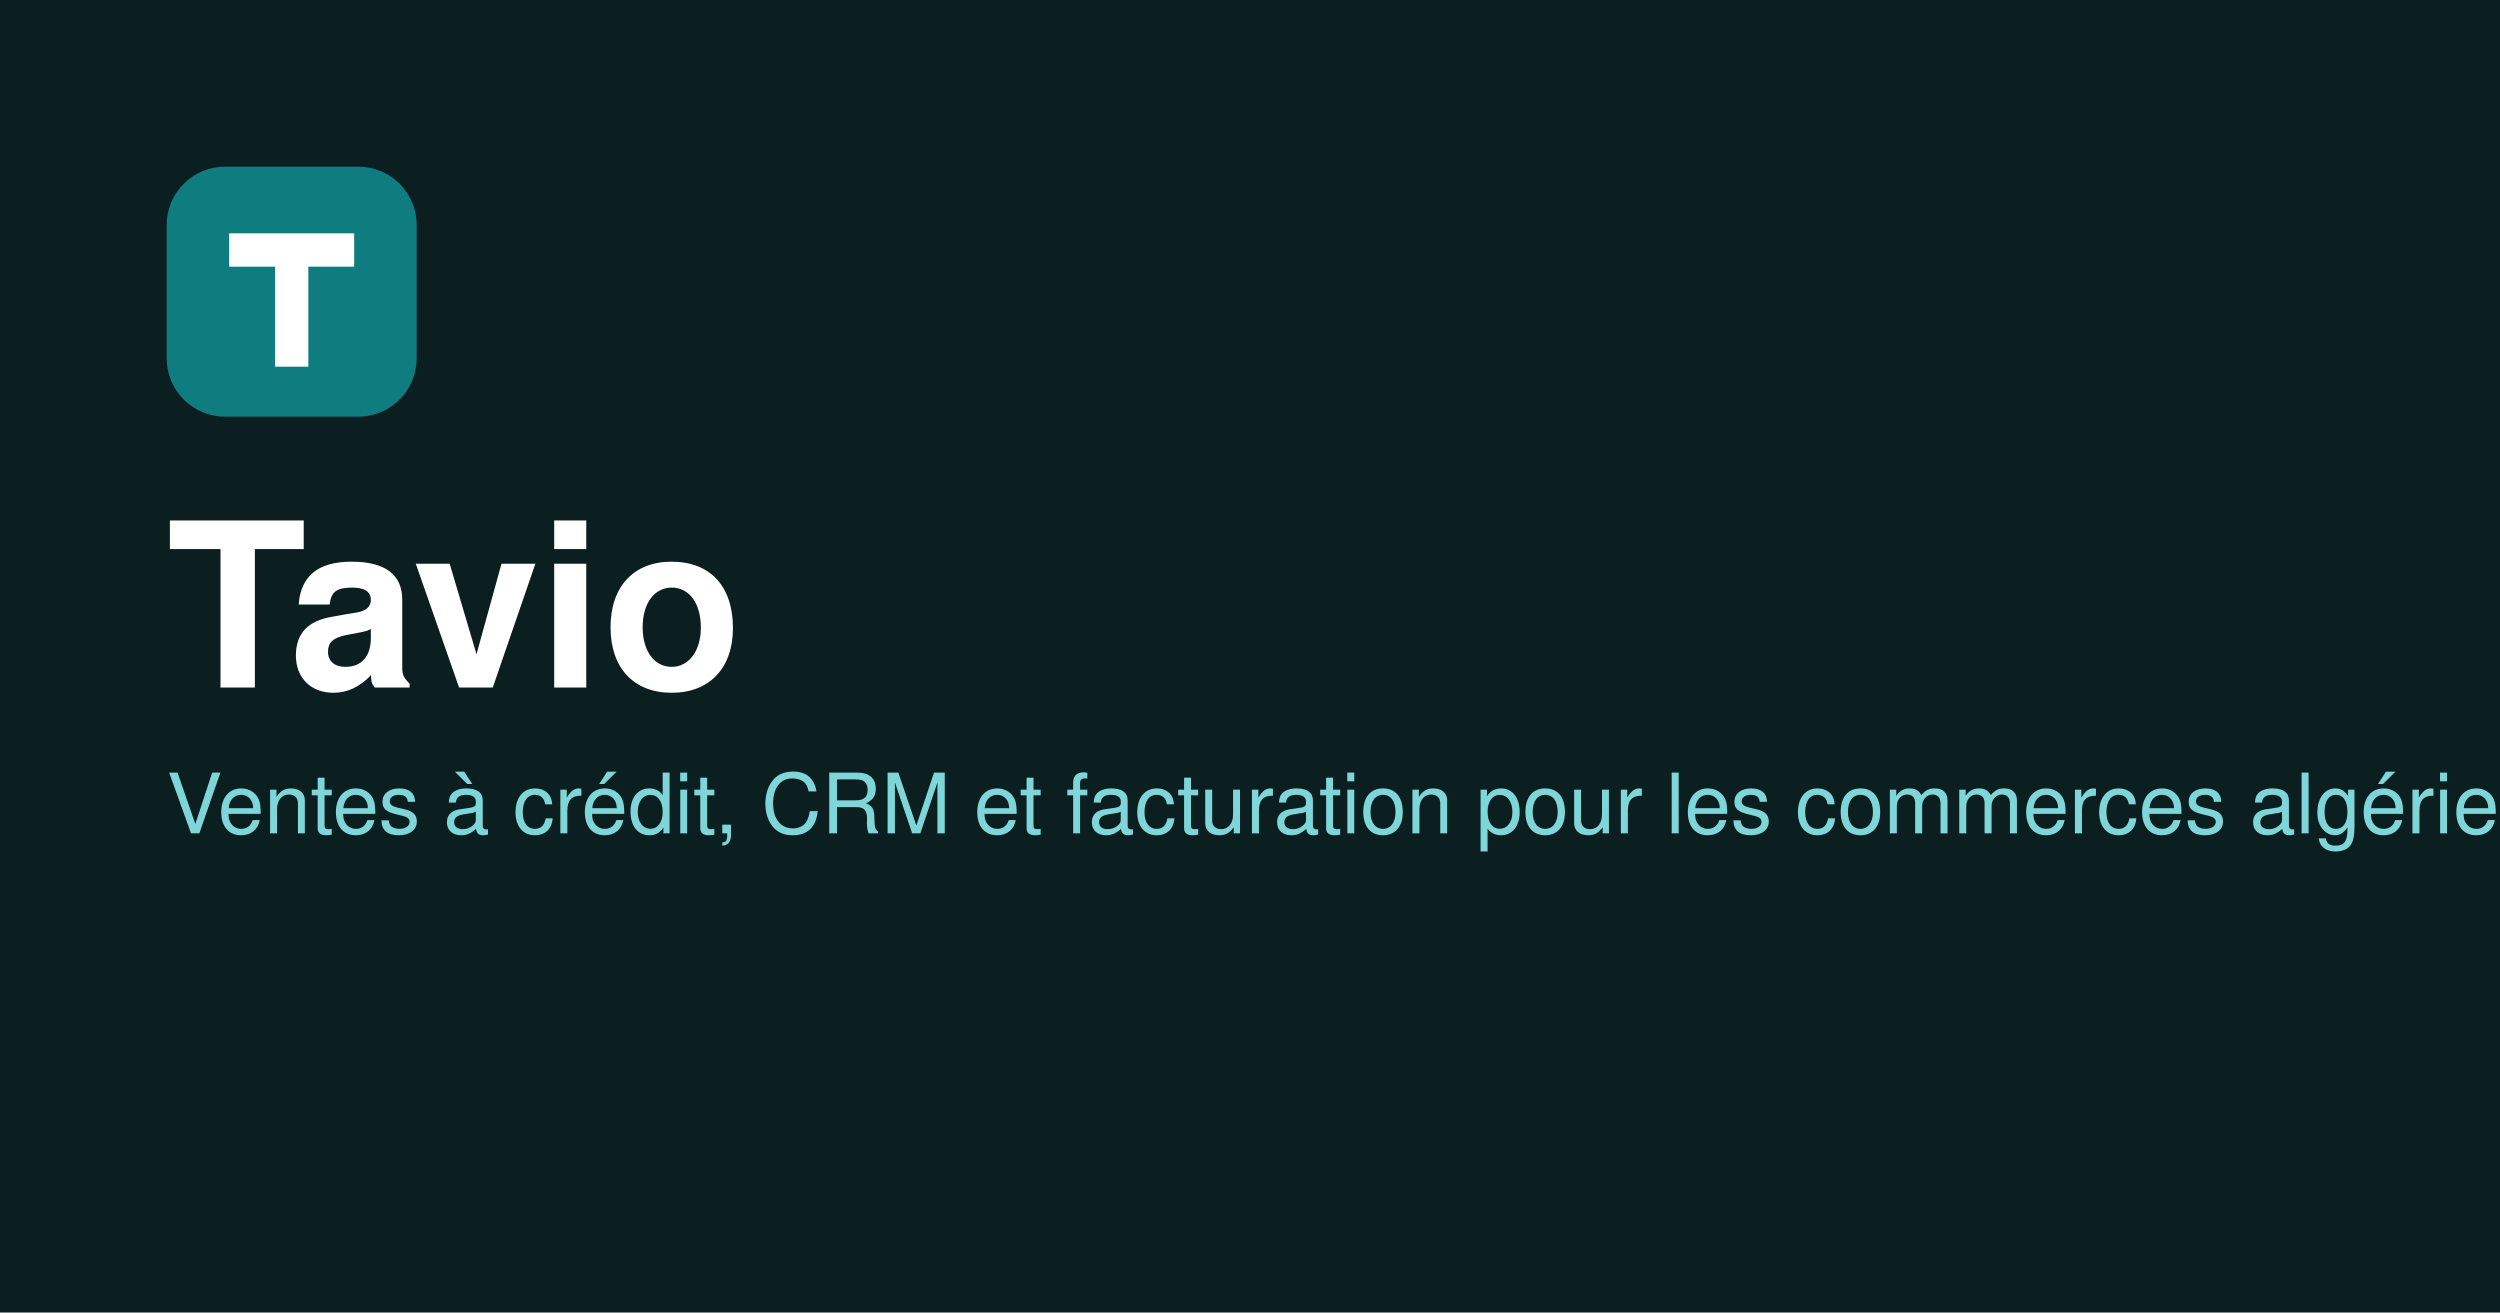
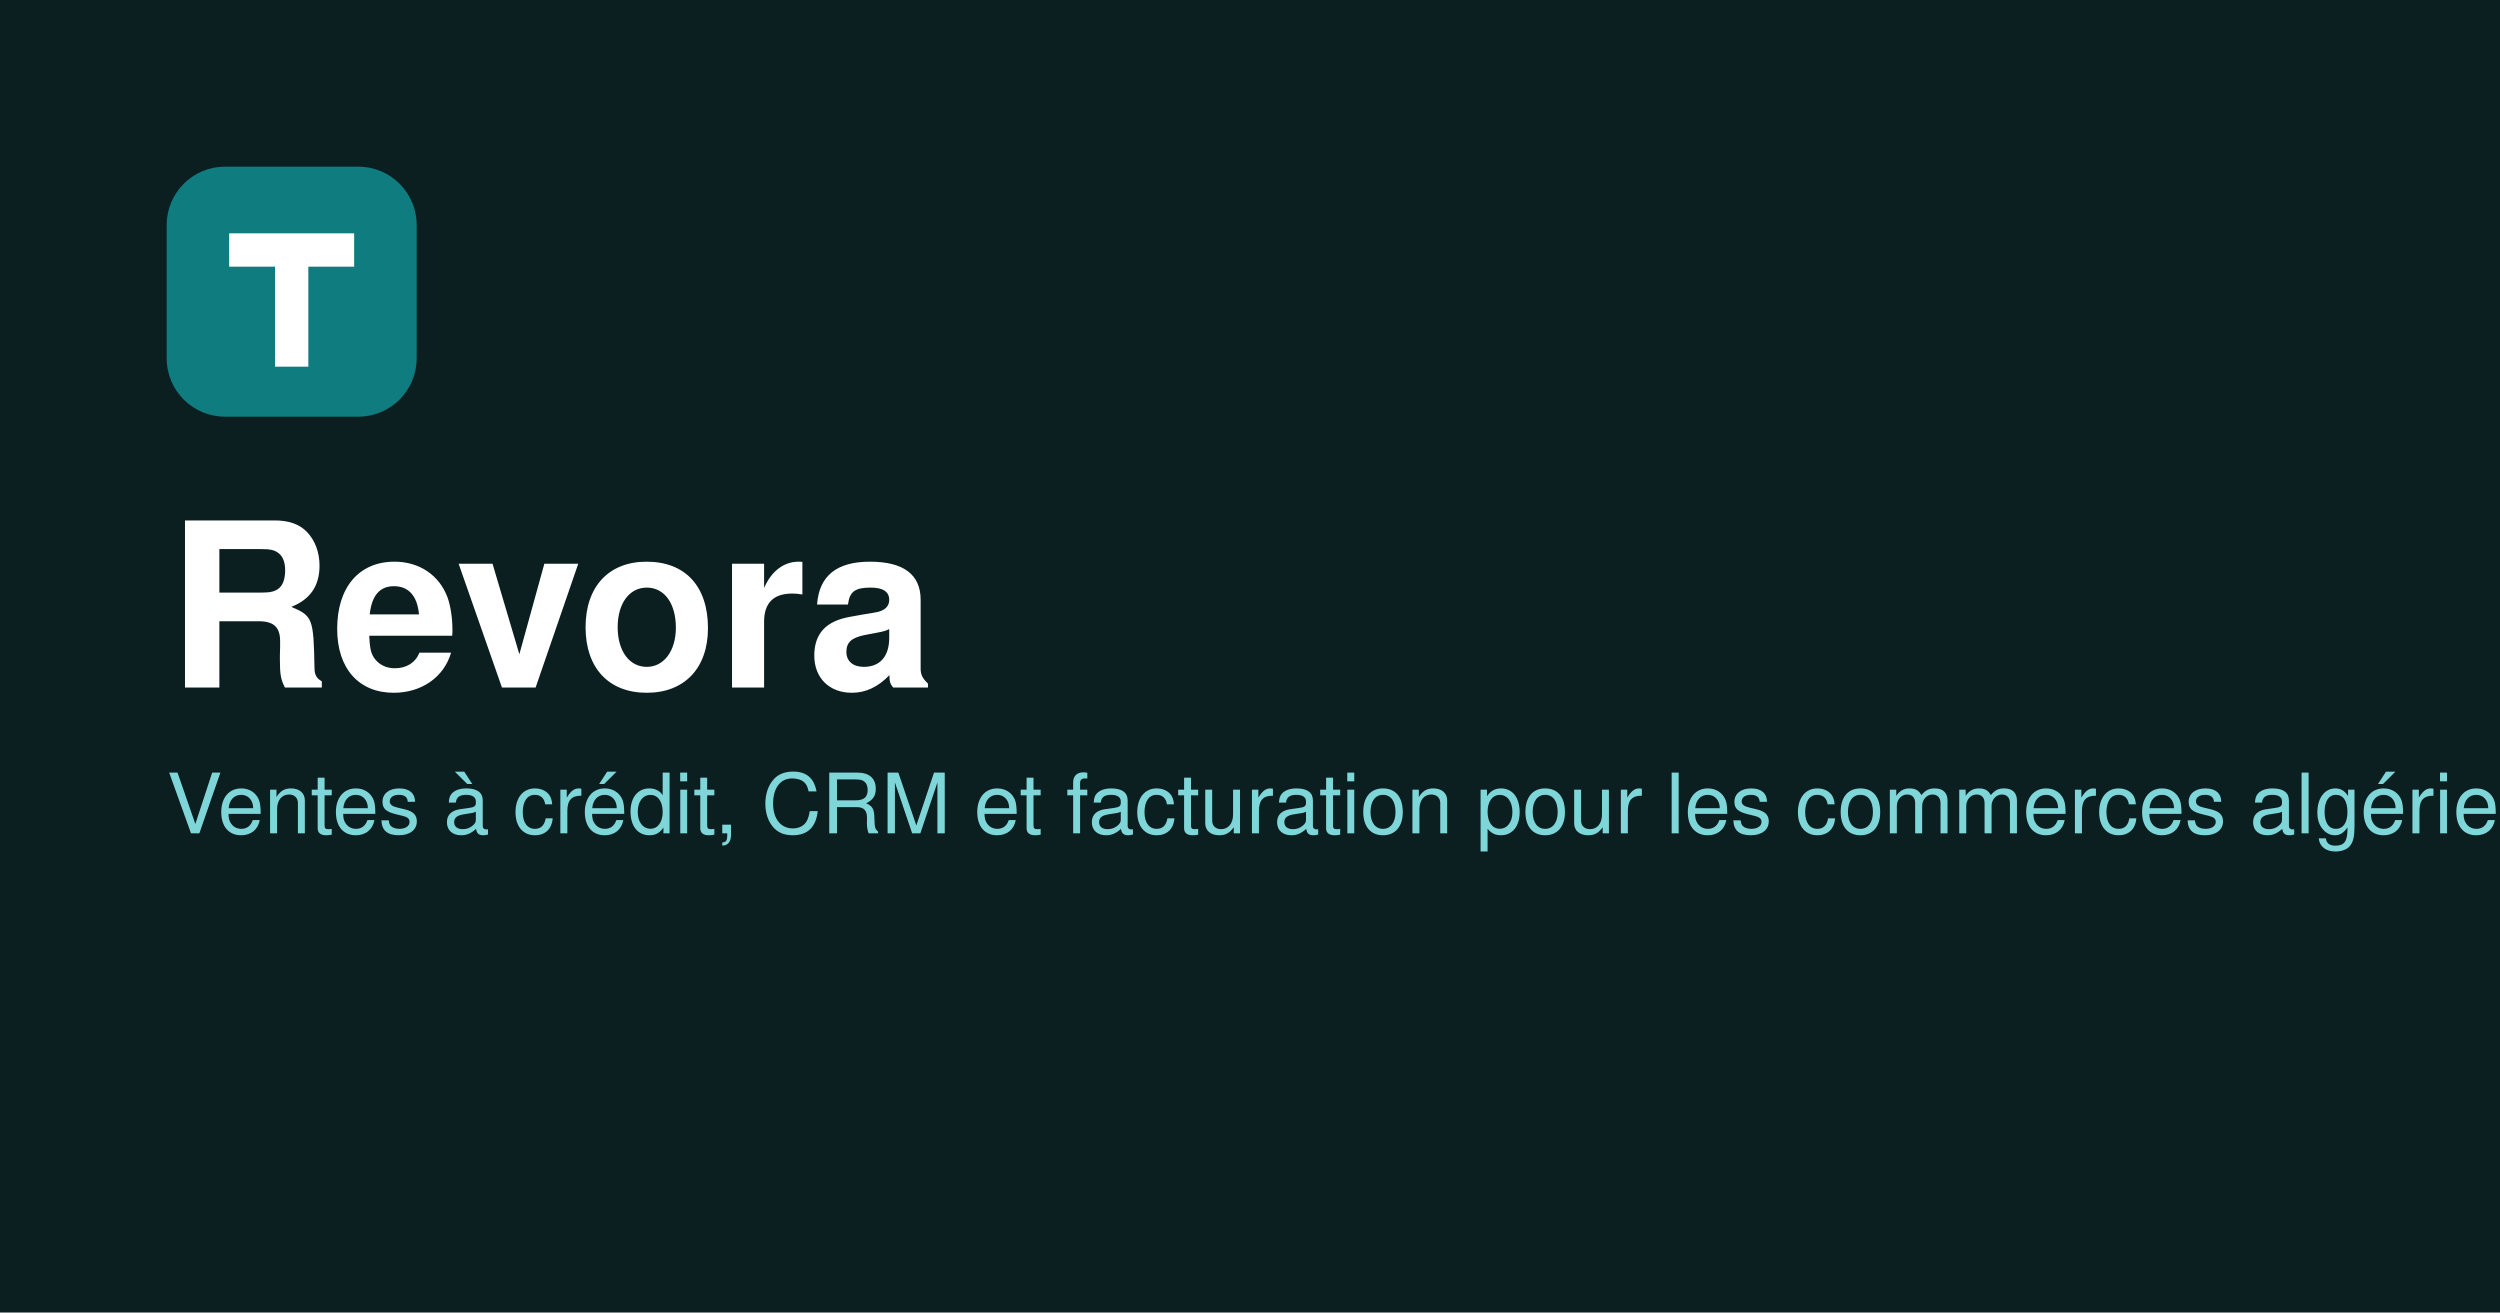
<svg xmlns="http://www.w3.org/2000/svg" width="1200" height="630" viewBox="0 0 1200 630">
  <rect width="1200" height="630" fill="#0b1f21" />
  <rect x="80" y="80" width="120" height="120" rx="28" fill="#0f7c80" />
  <path d="M110 112h60v16H148v48h-16v-48h-22z" fill="#ffffff" />
-   <text x="80" y="330" font-family="Helvetica, Arial, sans-serif" font-size="110" font-weight="700" fill="#ffffff">Tavio</text>
+   <text x="80" y="330" font-family="Helvetica, Arial, sans-serif" font-size="110" font-weight="700" fill="#ffffff">Revora</text>
  <text x="80" y="400" font-family="Helvetica, Arial, sans-serif" font-size="40" fill="#7fd6d9">Ventes à crédit, CRM et facturation pour les commerces algériens</text>
</svg>
